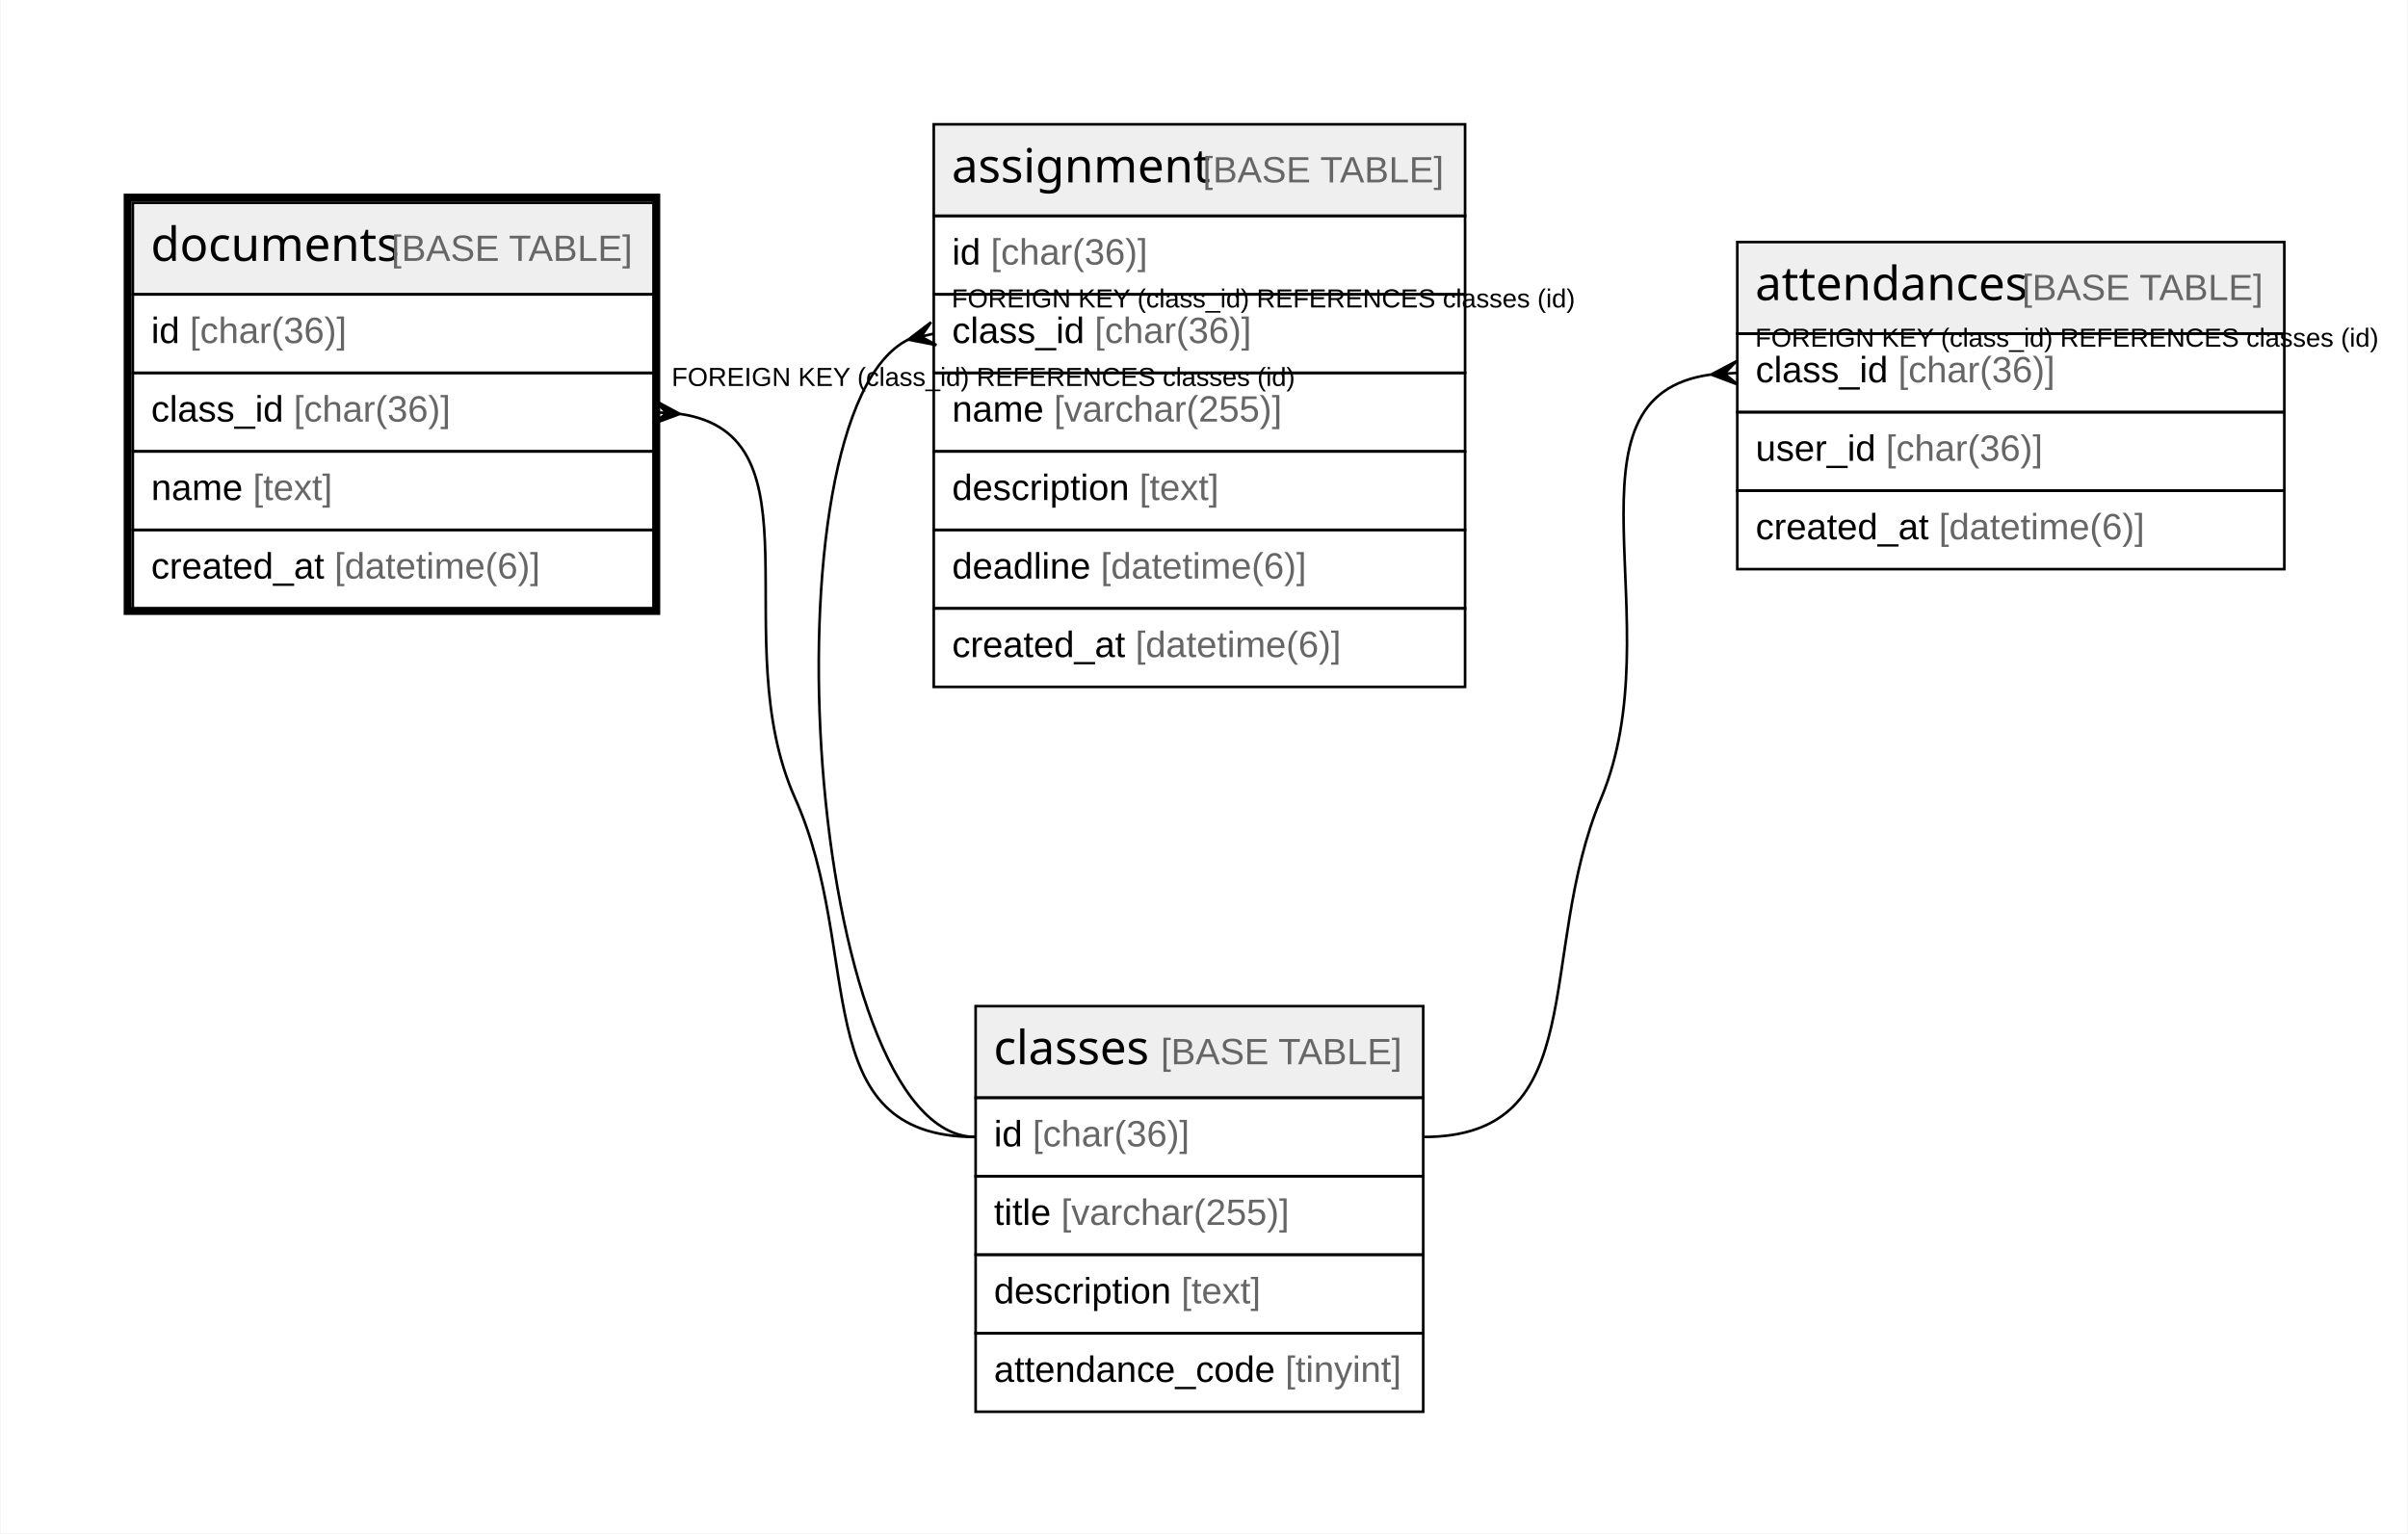
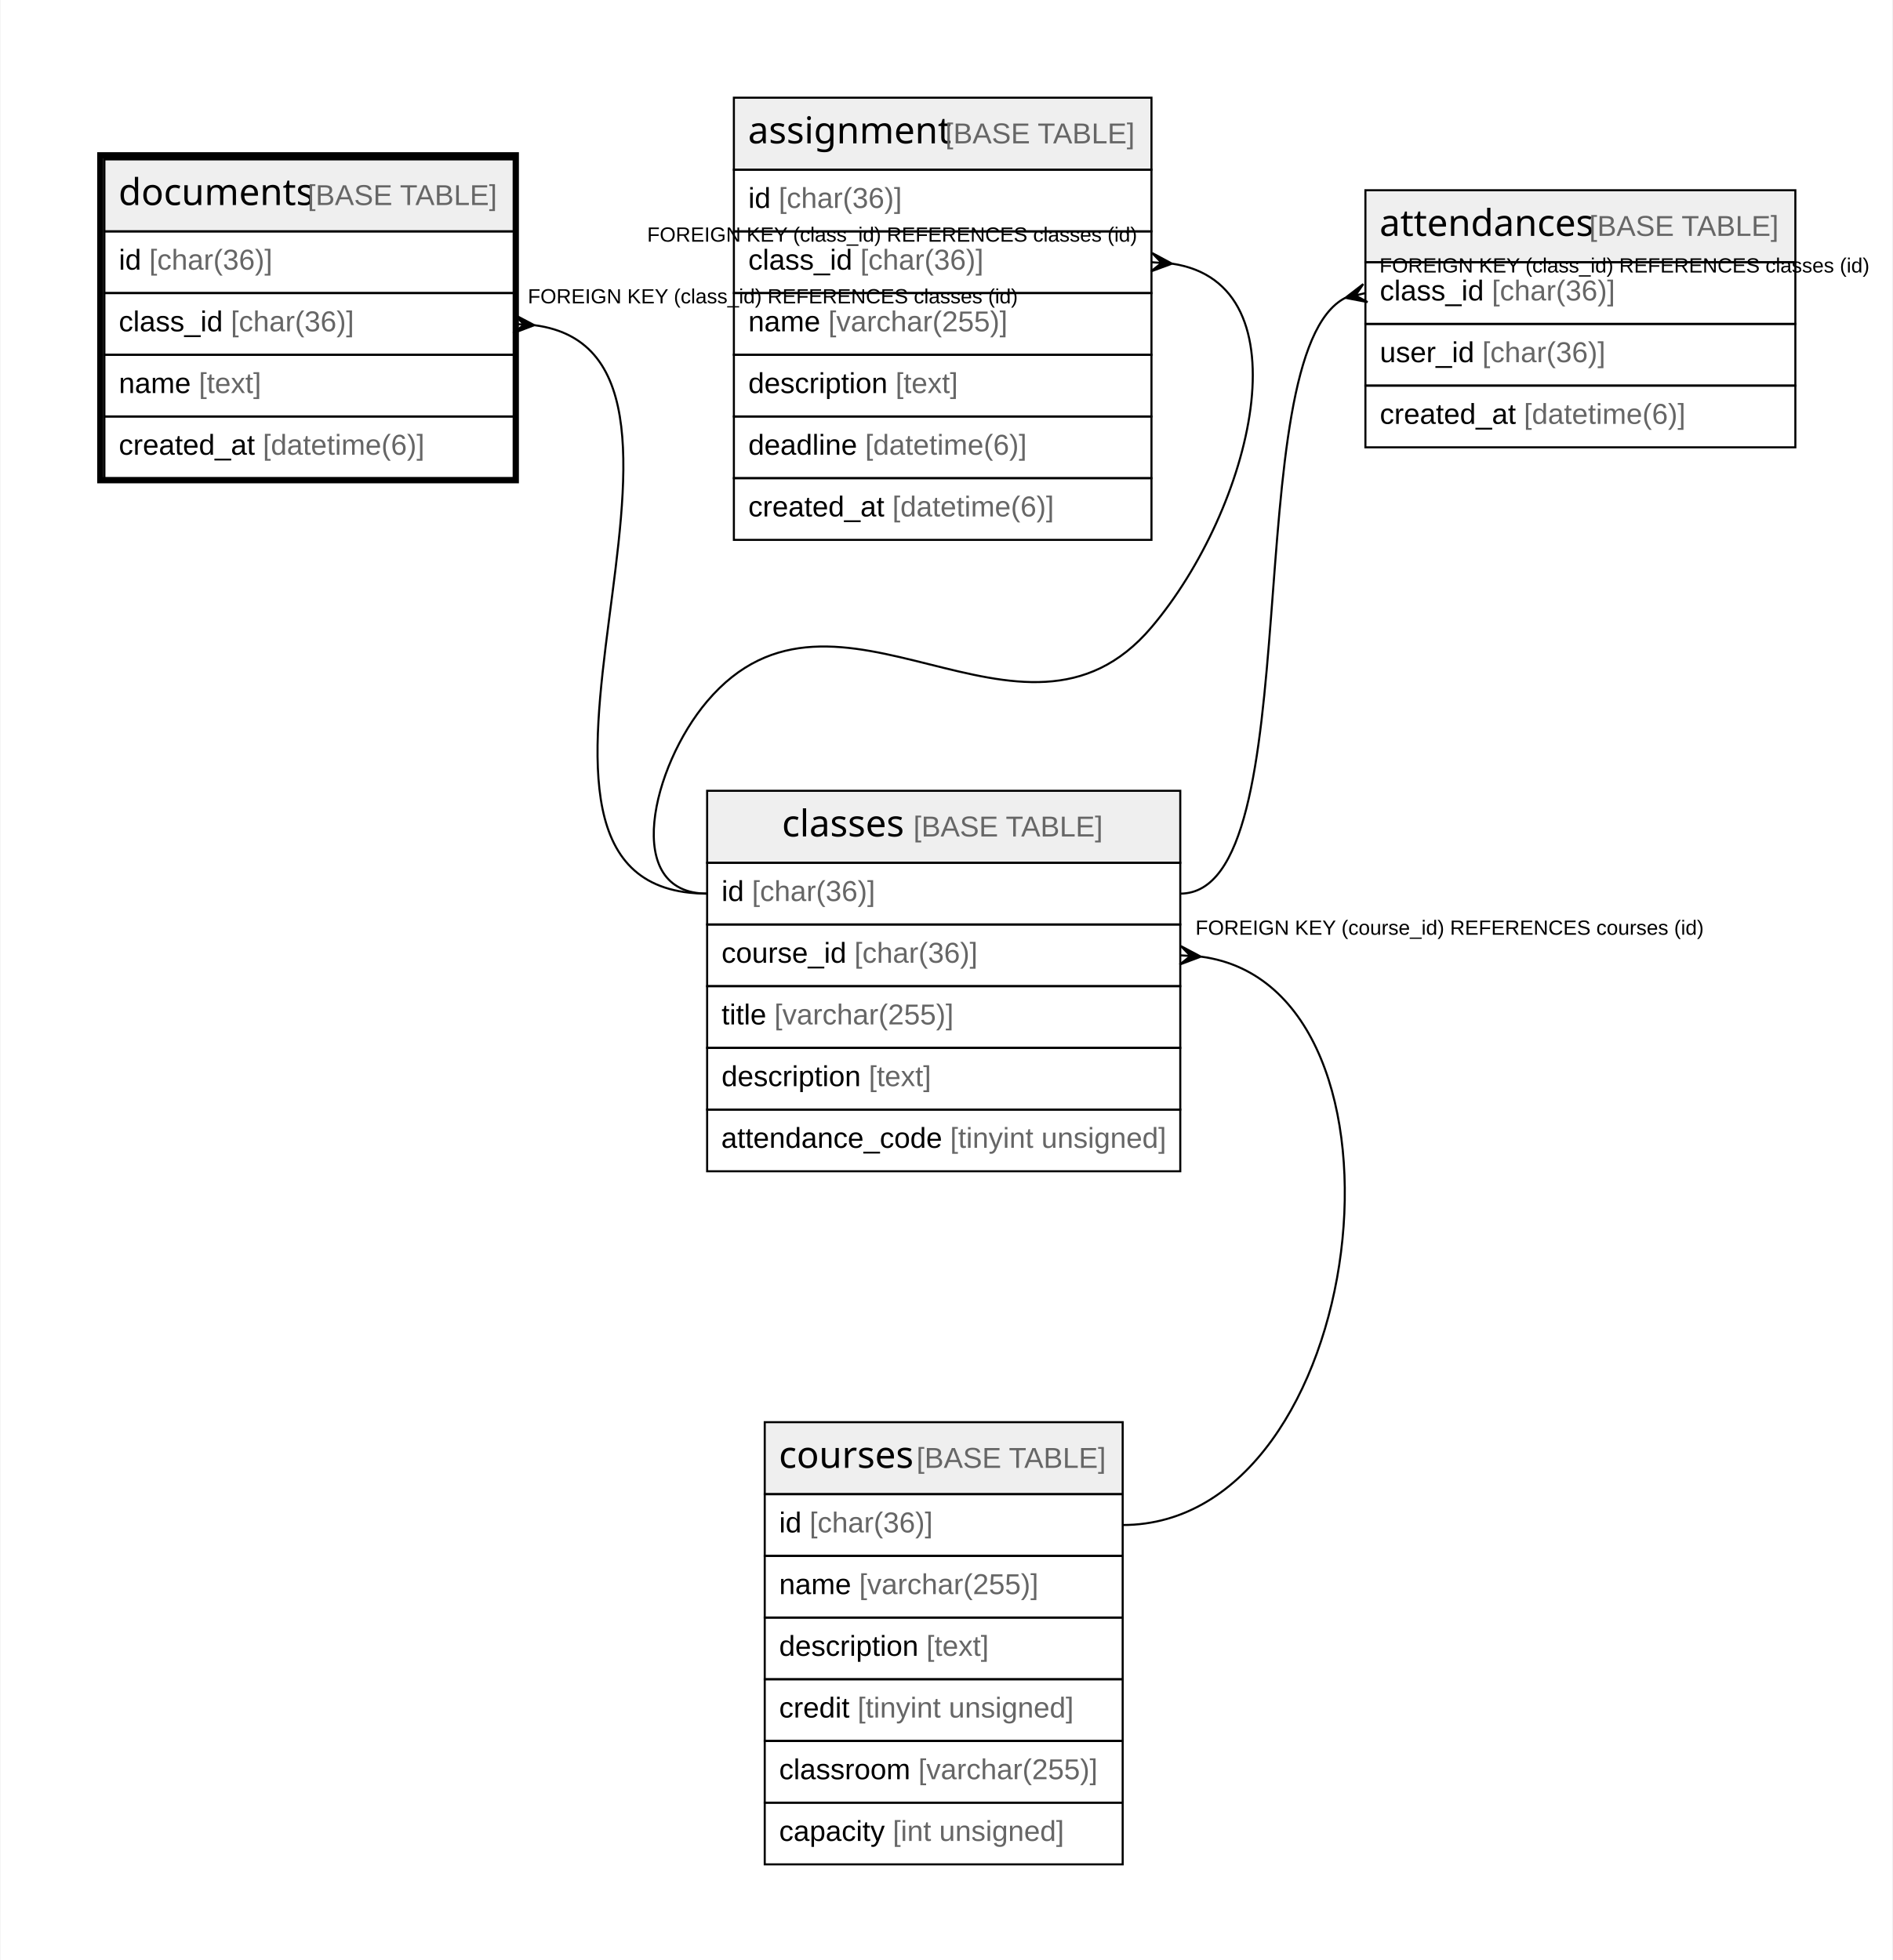
- <svg xmlns="http://www.w3.org/2000/svg" width="920pt" height="586pt" viewBox="0.00 0.00 919.50 586.00">
-   <g id="graph0" class="graph" transform="scale(1 1) rotate(0) translate(4 582)">
-     <polygon fill="#ffffff" stroke="transparent" points="-4,4 -4,-582 915.5,-582 915.5,4 -4,4" />
+ <svg xmlns="http://www.w3.org/2000/svg" width="920pt" height="953pt" viewBox="0.00 0.00 919.50 953.00">
+   <g id="graph0" class="graph" transform="scale(1 1) rotate(0) translate(4 949)">
+     <polygon fill="#ffffff" stroke="transparent" points="-4,4 -4,-949 915.5,-949 915.5,4 -4,4" />
    <g id="node1" class="node">
-       <polygon fill="#efefef" stroke="transparent" points="46.5,-469.5 46.5,-504.5 245.5,-504.5 245.5,-469.5 46.5,-469.5" />
-       <polygon fill="none" stroke="#000000" points="46.5,-469.5 46.5,-504.5 245.5,-504.5 245.5,-469.5 46.5,-469.5" />
-       <text text-anchor="start" x="53.36" y="-482.3" font-family="Arial Bold" font-size="18.00" fill="#000000">documents</text>
-       <text text-anchor="start" x="141.386" y="-482.3" font-family="Arial" font-size="14.00" fill="#000000"> </text>
-       <text text-anchor="start" x="145.276" y="-482.3" font-family="Arial" font-size="14.00" fill="#666666">[BASE TABLE]</text>
-       <polygon fill="none" stroke="#000000" points="46.5,-439.5 46.5,-469.5 245.5,-469.5 245.5,-439.5 46.5,-439.5" />
-       <text text-anchor="start" x="53.5" y="-450.9" font-family="Arial" font-size="14.00" fill="#000000">id </text>
-       <text text-anchor="start" x="68.28" y="-450.9" font-family="Arial" font-size="14.00" fill="#666666">[char(36)]</text>
-       <polygon fill="none" stroke="#000000" points="46.5,-409.5 46.5,-439.5 245.5,-439.5 245.5,-409.5 46.5,-409.5" />
-       <text text-anchor="start" x="53.5" y="-420.9" font-family="Arial" font-size="14.00" fill="#000000">class_id </text>
-       <text text-anchor="start" x="107.952" y="-420.9" font-family="Arial" font-size="14.00" fill="#666666">[char(36)]</text>
-       <polygon fill="none" stroke="#000000" points="46.5,-379.5 46.5,-409.5 245.5,-409.5 245.5,-379.5 46.5,-379.5" />
-       <text text-anchor="start" x="53.5" y="-390.9" font-family="Arial" font-size="14.00" fill="#000000">name </text>
-       <text text-anchor="start" x="92.399" y="-390.9" font-family="Arial" font-size="14.00" fill="#666666">[text]</text>
-       <polygon fill="none" stroke="#000000" points="46.5,-349.5 46.5,-379.5 245.5,-379.5 245.5,-349.5 46.5,-349.5" />
-       <text text-anchor="start" x="53.5" y="-360.9" font-family="Arial" font-size="14.00" fill="#000000">created_at </text>
-       <text text-anchor="start" x="123.528" y="-360.9" font-family="Arial" font-size="14.00" fill="#666666">[datetime(6)]</text>
-       <polygon fill="none" stroke="#000000" stroke-width="3" points="44.5,-348.5 44.5,-506.5 246.5,-506.5 246.5,-348.5 44.5,-348.5" />
+       <polygon fill="#efefef" stroke="transparent" points="46.5,-836.5 46.5,-871.5 245.5,-871.5 245.5,-836.5 46.5,-836.5" />
+       <polygon fill="none" stroke="#000000" points="46.5,-836.5 46.5,-871.5 245.5,-871.5 245.5,-836.5 46.5,-836.5" />
+       <text text-anchor="start" x="53.36" y="-849.3" font-family="Arial Bold" font-size="18.00" fill="#000000">documents</text>
+       <text text-anchor="start" x="141.386" y="-849.3" font-family="Arial" font-size="14.00" fill="#000000"> </text>
+       <text text-anchor="start" x="145.276" y="-849.3" font-family="Arial" font-size="14.00" fill="#666666">[BASE TABLE]</text>
+       <polygon fill="none" stroke="#000000" points="46.5,-806.5 46.5,-836.5 245.5,-836.5 245.5,-806.5 46.5,-806.5" />
+       <text text-anchor="start" x="53.5" y="-817.9" font-family="Arial" font-size="14.00" fill="#000000">id </text>
+       <text text-anchor="start" x="68.28" y="-817.9" font-family="Arial" font-size="14.00" fill="#666666">[char(36)]</text>
+       <polygon fill="none" stroke="#000000" points="46.5,-776.5 46.5,-806.5 245.5,-806.5 245.5,-776.5 46.5,-776.5" />
+       <text text-anchor="start" x="53.5" y="-787.9" font-family="Arial" font-size="14.00" fill="#000000">class_id </text>
+       <text text-anchor="start" x="107.952" y="-787.9" font-family="Arial" font-size="14.00" fill="#666666">[char(36)]</text>
+       <polygon fill="none" stroke="#000000" points="46.5,-746.5 46.5,-776.5 245.5,-776.5 245.5,-746.5 46.5,-746.5" />
+       <text text-anchor="start" x="53.5" y="-757.9" font-family="Arial" font-size="14.00" fill="#000000">name </text>
+       <text text-anchor="start" x="92.399" y="-757.9" font-family="Arial" font-size="14.00" fill="#666666">[text]</text>
+       <polygon fill="none" stroke="#000000" points="46.5,-716.5 46.5,-746.5 245.5,-746.5 245.5,-716.5 46.5,-716.5" />
+       <text text-anchor="start" x="53.5" y="-727.9" font-family="Arial" font-size="14.00" fill="#000000">created_at </text>
+       <text text-anchor="start" x="123.528" y="-727.9" font-family="Arial" font-size="14.00" fill="#666666">[datetime(6)]</text>
+       <polygon fill="none" stroke="#000000" stroke-width="3" points="44.5,-715.5 44.5,-873.5 246.5,-873.5 246.5,-715.5 44.5,-715.5" />
    </g>
    <g id="node2" class="node">
-       <polygon fill="#efefef" stroke="transparent" points="368.5,-162.5 368.5,-197.5 539.5,-197.5 539.5,-162.5 368.5,-162.5" />
-       <polygon fill="none" stroke="#000000" points="368.5,-162.5 368.5,-197.5 539.5,-197.5 539.5,-162.5 368.5,-162.5" />
-       <text text-anchor="start" x="375.37" y="-175.3" font-family="Arial Bold" font-size="18.00" fill="#000000">classes</text>
-       <text text-anchor="start" x="435.376" y="-175.3" font-family="Arial" font-size="14.00" fill="#000000"> </text>
-       <text text-anchor="start" x="439.267" y="-175.3" font-family="Arial" font-size="14.00" fill="#666666">[BASE TABLE]</text>
-       <polygon fill="none" stroke="#000000" points="368.5,-132.5 368.5,-162.5 539.5,-162.5 539.5,-132.5 368.5,-132.5" />
-       <text text-anchor="start" x="375.5" y="-143.9" font-family="Arial" font-size="14.00" fill="#000000">id </text>
-       <text text-anchor="start" x="390.28" y="-143.9" font-family="Arial" font-size="14.00" fill="#666666">[char(36)]</text>
-       <polygon fill="none" stroke="#000000" points="368.5,-102.5 368.5,-132.5 539.5,-132.5 539.5,-102.5 368.5,-102.5" />
-       <text text-anchor="start" x="375.5" y="-113.9" font-family="Arial" font-size="14.00" fill="#000000">title </text>
-       <text text-anchor="start" x="401.168" y="-113.9" font-family="Arial" font-size="14.00" fill="#666666">[varchar(255)]</text>
-       <polygon fill="none" stroke="#000000" points="368.5,-72.5 368.5,-102.5 539.5,-102.5 539.5,-72.5 368.5,-72.5" />
-       <text text-anchor="start" x="375.5" y="-83.9" font-family="Arial" font-size="14.00" fill="#000000">description </text>
-       <text text-anchor="start" x="447.068" y="-83.9" font-family="Arial" font-size="14.00" fill="#666666">[text]</text>
-       <polygon fill="none" stroke="#000000" points="368.5,-42.5 368.5,-72.5 539.5,-72.5 539.5,-42.5 368.5,-42.5" />
-       <text text-anchor="start" x="375.5" y="-53.9" font-family="Arial" font-size="14.00" fill="#000000">attendance_code </text>
-       <text text-anchor="start" x="486.78" y="-53.9" font-family="Arial" font-size="14.00" fill="#666666">[tinyint]</text>
+       <polygon fill="#efefef" stroke="transparent" points="339.5,-529.5 339.5,-564.5 569.5,-564.5 569.5,-529.5 339.5,-529.5" />
+       <polygon fill="none" stroke="#000000" points="339.5,-529.5 339.5,-564.5 569.5,-564.5 569.5,-529.5 339.5,-529.5" />
+       <text text-anchor="start" x="375.87" y="-542.3" font-family="Arial Bold" font-size="18.00" fill="#000000">classes</text>
+       <text text-anchor="start" x="435.876" y="-542.3" font-family="Arial" font-size="14.00" fill="#000000"> </text>
+       <text text-anchor="start" x="439.767" y="-542.3" font-family="Arial" font-size="14.00" fill="#666666">[BASE TABLE]</text>
+       <polygon fill="none" stroke="#000000" points="339.5,-499.5 339.5,-529.5 569.5,-529.5 569.5,-499.5 339.5,-499.5" />
+       <text text-anchor="start" x="346.5" y="-510.9" font-family="Arial" font-size="14.00" fill="#000000">id </text>
+       <text text-anchor="start" x="361.28" y="-510.9" font-family="Arial" font-size="14.00" fill="#666666">[char(36)]</text>
+       <polygon fill="none" stroke="#000000" points="339.5,-469.5 339.5,-499.5 569.5,-499.5 569.5,-469.5 339.5,-469.5" />
+       <text text-anchor="start" x="346.5" y="-480.9" font-family="Arial" font-size="14.00" fill="#000000">course_id </text>
+       <text text-anchor="start" x="411.071" y="-480.9" font-family="Arial" font-size="14.00" fill="#666666">[char(36)]</text>
+       <polygon fill="none" stroke="#000000" points="339.5,-439.5 339.5,-469.5 569.5,-469.5 569.5,-439.5 339.5,-439.5" />
+       <text text-anchor="start" x="346.5" y="-450.9" font-family="Arial" font-size="14.00" fill="#000000">title </text>
+       <text text-anchor="start" x="372.168" y="-450.9" font-family="Arial" font-size="14.00" fill="#666666">[varchar(255)]</text>
+       <polygon fill="none" stroke="#000000" points="339.5,-409.5 339.5,-439.5 569.5,-439.5 569.5,-409.5 339.5,-409.5" />
+       <text text-anchor="start" x="346.5" y="-420.9" font-family="Arial" font-size="14.00" fill="#000000">description </text>
+       <text text-anchor="start" x="418.068" y="-420.9" font-family="Arial" font-size="14.00" fill="#666666">[text]</text>
+       <polygon fill="none" stroke="#000000" points="339.5,-379.5 339.5,-409.5 569.5,-409.5 569.5,-379.5 339.5,-379.5" />
+       <text text-anchor="start" x="346.343" y="-390.9" font-family="Arial" font-size="14.00" fill="#000000">attendance_code </text>
+       <text text-anchor="start" x="457.623" y="-390.9" font-family="Arial" font-size="14.00" fill="#666666">[tinyint unsigned]</text>
    </g>
    <g id="edge1" class="edge">
-       <path fill="none" stroke="#000000" d="M255.62,-423.816C310.842,-415.721 272.52,-337.375 299.5,-277 326.107,-217.459 303.284,-147.5 368.5,-147.5" />
-       <polygon fill="#000000" stroke="#000000" points="255.477,-423.826 245.197,-420.01 250.489,-424.163 245.5,-424.5 245.5,-424.5 245.5,-424.5 250.489,-424.163 245.803,-428.99 255.477,-423.826 255.477,-423.826" />
-       <text text-anchor="start" x="252.334" y="-434.5" font-family="Arial" font-size="10.00" fill="#000000">FOREIGN KEY (class_id) REFERENCES classes (id)</text>
+       <path fill="none" stroke="#000000" d="M255.513,-790.89C366.649,-776.559 213.048,-514.5 339.5,-514.5" />
+       <polygon fill="#000000" stroke="#000000" points="255.482,-790.892 245.226,-787.008 250.491,-791.196 245.5,-791.5 245.5,-791.5 245.5,-791.5 250.491,-791.196 245.774,-795.992 255.482,-790.892 255.482,-790.892" />
+       <text text-anchor="start" x="252.334" y="-801.5" font-family="Arial" font-size="10.00" fill="#000000">FOREIGN KEY (class_id) REFERENCES classes (id)</text>
+     </g>
+     <g id="node5" class="node">
+       <polygon fill="#efefef" stroke="transparent" points="367.5,-222.5 367.5,-257.5 541.5,-257.5 541.5,-222.5 367.5,-222.5" />
+       <polygon fill="none" stroke="#000000" points="367.5,-222.5 367.5,-257.5 541.5,-257.5 541.5,-222.5 367.5,-222.5" />
+       <text text-anchor="start" x="374.368" y="-235.3" font-family="Arial Bold" font-size="18.00" fill="#000000">courses</text>
+       <text text-anchor="start" x="437.378" y="-235.3" font-family="Arial" font-size="14.00" fill="#000000"> </text>
+       <text text-anchor="start" x="441.269" y="-235.3" font-family="Arial" font-size="14.00" fill="#666666">[BASE TABLE]</text>
+       <polygon fill="none" stroke="#000000" points="367.5,-192.5 367.5,-222.5 541.5,-222.5 541.5,-192.5 367.5,-192.5" />
+       <text text-anchor="start" x="374.5" y="-203.9" font-family="Arial" font-size="14.00" fill="#000000">id </text>
+       <text text-anchor="start" x="389.28" y="-203.9" font-family="Arial" font-size="14.00" fill="#666666">[char(36)]</text>
+       <polygon fill="none" stroke="#000000" points="367.5,-162.5 367.5,-192.5 541.5,-192.5 541.5,-162.5 367.5,-162.5" />
+       <text text-anchor="start" x="374.5" y="-173.9" font-family="Arial" font-size="14.00" fill="#000000">name </text>
+       <text text-anchor="start" x="413.399" y="-173.9" font-family="Arial" font-size="14.00" fill="#666666">[varchar(255)]</text>
+       <polygon fill="none" stroke="#000000" points="367.5,-132.5 367.5,-162.5 541.5,-162.5 541.5,-132.5 367.5,-132.5" />
+       <text text-anchor="start" x="374.5" y="-143.9" font-family="Arial" font-size="14.00" fill="#000000">description </text>
+       <text text-anchor="start" x="446.068" y="-143.9" font-family="Arial" font-size="14.00" fill="#666666">[text]</text>
+       <polygon fill="none" stroke="#000000" points="367.5,-102.5 367.5,-132.5 541.5,-132.5 541.5,-102.5 367.5,-102.5" />
+       <text text-anchor="start" x="374.5" y="-113.9" font-family="Arial" font-size="14.00" fill="#000000">credit </text>
+       <text text-anchor="start" x="412.614" y="-113.9" font-family="Arial" font-size="14.00" fill="#666666">[tinyint unsigned]</text>
+       <polygon fill="none" stroke="#000000" points="367.5,-72.5 367.5,-102.5 541.5,-102.5 541.5,-72.5 367.5,-72.5" />
+       <text text-anchor="start" x="374.5" y="-83.9" font-family="Arial" font-size="14.00" fill="#000000">classroom </text>
+       <text text-anchor="start" x="442.166" y="-83.9" font-family="Arial" font-size="14.00" fill="#666666">[varchar(255)]</text>
+       <polygon fill="none" stroke="#000000" points="367.5,-42.5 367.5,-72.5 541.5,-72.5 541.5,-42.5 367.5,-42.5" />
+       <text text-anchor="start" x="374.5" y="-53.9" font-family="Arial" font-size="14.00" fill="#000000">capacity </text>
+       <text text-anchor="start" x="429.736" y="-53.9" font-family="Arial" font-size="14.00" fill="#666666">[int unsigned]</text>
+     </g>
+     <g id="edge4" class="edge">
+       <path fill="none" stroke="#000000" d="M579.649,-483.846C691.576,-469.033 661.734,-207.5 541.5,-207.5" />
+       <polygon fill="#000000" stroke="#000000" points="579.479,-483.857 569.211,-480.009 574.49,-484.178 569.5,-484.5 569.5,-484.5 569.5,-484.5 574.49,-484.178 569.789,-488.991 579.479,-483.857 579.479,-483.857" />
+       <text text-anchor="start" x="576.886" y="-494.5" font-family="Arial" font-size="10.00" fill="#000000">FOREIGN KEY (course_id) REFERENCES courses (id)</text>
    </g>
    <g id="node3" class="node">
-       <polygon fill="#efefef" stroke="transparent" points="352.5,-499.5 352.5,-534.5 555.5,-534.5 555.5,-499.5 352.5,-499.5" />
-       <polygon fill="none" stroke="#000000" points="352.5,-499.5 352.5,-534.5 555.5,-534.5 555.5,-499.5 352.5,-499.5" />
-       <text text-anchor="start" x="359.363" y="-512.3" font-family="Arial Bold" font-size="18.00" fill="#000000">assignment</text>
-       <text text-anchor="start" x="451.383" y="-512.3" font-family="Arial" font-size="14.00" fill="#000000"> </text>
-       <text text-anchor="start" x="455.274" y="-512.3" font-family="Arial" font-size="14.00" fill="#666666">[BASE TABLE]</text>
-       <polygon fill="none" stroke="#000000" points="352.5,-469.5 352.5,-499.5 555.5,-499.5 555.5,-469.5 352.5,-469.5" />
-       <text text-anchor="start" x="359.5" y="-480.9" font-family="Arial" font-size="14.00" fill="#000000">id </text>
-       <text text-anchor="start" x="374.28" y="-480.9" font-family="Arial" font-size="14.00" fill="#666666">[char(36)]</text>
-       <polygon fill="none" stroke="#000000" points="352.5,-439.5 352.5,-469.5 555.5,-469.5 555.5,-439.5 352.5,-439.5" />
-       <text text-anchor="start" x="359.5" y="-450.9" font-family="Arial" font-size="14.00" fill="#000000">class_id </text>
-       <text text-anchor="start" x="413.952" y="-450.9" font-family="Arial" font-size="14.00" fill="#666666">[char(36)]</text>
-       <polygon fill="none" stroke="#000000" points="352.5,-409.5 352.5,-439.5 555.5,-439.5 555.5,-409.5 352.5,-409.5" />
-       <text text-anchor="start" x="359.5" y="-420.9" font-family="Arial" font-size="14.00" fill="#000000">name </text>
-       <text text-anchor="start" x="398.399" y="-420.9" font-family="Arial" font-size="14.00" fill="#666666">[varchar(255)]</text>
-       <polygon fill="none" stroke="#000000" points="352.5,-379.5 352.5,-409.5 555.5,-409.5 555.5,-379.5 352.5,-379.5" />
-       <text text-anchor="start" x="359.5" y="-390.9" font-family="Arial" font-size="14.00" fill="#000000">description </text>
-       <text text-anchor="start" x="431.068" y="-390.9" font-family="Arial" font-size="14.00" fill="#666666">[text]</text>
-       <polygon fill="none" stroke="#000000" points="352.5,-349.5 352.5,-379.5 555.5,-379.5 555.5,-349.5 352.5,-349.5" />
-       <text text-anchor="start" x="359.5" y="-360.9" font-family="Arial" font-size="14.00" fill="#000000">deadline </text>
-       <text text-anchor="start" x="416.299" y="-360.9" font-family="Arial" font-size="14.00" fill="#666666">[datetime(6)]</text>
-       <polygon fill="none" stroke="#000000" points="352.5,-319.5 352.5,-349.5 555.5,-349.5 555.5,-319.5 352.5,-319.5" />
-       <text text-anchor="start" x="359.5" y="-330.9" font-family="Arial" font-size="14.00" fill="#000000">created_at </text>
-       <text text-anchor="start" x="429.528" y="-330.9" font-family="Arial" font-size="14.00" fill="#666666">[datetime(6)]</text>
+       <polygon fill="#efefef" stroke="transparent" points="352.5,-866.5 352.5,-901.5 555.5,-901.5 555.5,-866.5 352.5,-866.5" />
+       <polygon fill="none" stroke="#000000" points="352.5,-866.5 352.5,-901.5 555.5,-901.5 555.5,-866.5 352.5,-866.5" />
+       <text text-anchor="start" x="359.363" y="-879.3" font-family="Arial Bold" font-size="18.00" fill="#000000">assignment</text>
+       <text text-anchor="start" x="451.383" y="-879.3" font-family="Arial" font-size="14.00" fill="#000000"> </text>
+       <text text-anchor="start" x="455.274" y="-879.3" font-family="Arial" font-size="14.00" fill="#666666">[BASE TABLE]</text>
+       <polygon fill="none" stroke="#000000" points="352.5,-836.5 352.5,-866.5 555.5,-866.5 555.5,-836.5 352.5,-836.5" />
+       <text text-anchor="start" x="359.5" y="-847.9" font-family="Arial" font-size="14.00" fill="#000000">id </text>
+       <text text-anchor="start" x="374.28" y="-847.9" font-family="Arial" font-size="14.00" fill="#666666">[char(36)]</text>
+       <polygon fill="none" stroke="#000000" points="352.5,-806.5 352.5,-836.5 555.5,-836.5 555.5,-806.5 352.5,-806.5" />
+       <text text-anchor="start" x="359.5" y="-817.9" font-family="Arial" font-size="14.00" fill="#000000">class_id </text>
+       <text text-anchor="start" x="413.952" y="-817.9" font-family="Arial" font-size="14.00" fill="#666666">[char(36)]</text>
+       <polygon fill="none" stroke="#000000" points="352.5,-776.5 352.5,-806.5 555.5,-806.5 555.5,-776.5 352.5,-776.5" />
+       <text text-anchor="start" x="359.5" y="-787.9" font-family="Arial" font-size="14.00" fill="#000000">name </text>
+       <text text-anchor="start" x="398.399" y="-787.9" font-family="Arial" font-size="14.00" fill="#666666">[varchar(255)]</text>
+       <polygon fill="none" stroke="#000000" points="352.5,-746.5 352.5,-776.5 555.5,-776.5 555.5,-746.5 352.5,-746.5" />
+       <text text-anchor="start" x="359.5" y="-757.9" font-family="Arial" font-size="14.00" fill="#000000">description </text>
+       <text text-anchor="start" x="431.068" y="-757.9" font-family="Arial" font-size="14.00" fill="#666666">[text]</text>
+       <polygon fill="none" stroke="#000000" points="352.5,-716.5 352.5,-746.5 555.5,-746.5 555.5,-716.5 352.5,-716.5" />
+       <text text-anchor="start" x="359.5" y="-727.9" font-family="Arial" font-size="14.00" fill="#000000">deadline </text>
+       <text text-anchor="start" x="416.299" y="-727.9" font-family="Arial" font-size="14.00" fill="#666666">[datetime(6)]</text>
+       <polygon fill="none" stroke="#000000" points="352.5,-686.5 352.5,-716.5 555.5,-716.5 555.5,-686.5 352.5,-686.5" />
+       <text text-anchor="start" x="359.5" y="-697.9" font-family="Arial" font-size="14.00" fill="#000000">created_at </text>
+       <text text-anchor="start" x="429.528" y="-697.9" font-family="Arial" font-size="14.00" fill="#666666">[datetime(6)]</text>
    </g>
    <g id="edge2" class="edge">
-       <path fill="none" stroke="#000000" d="M342.741,-452.205C285.945,-424.112 303.654,-147.5 368.5,-147.5" />
-       <polygon fill="#000000" stroke="#000000" points="342.765,-452.211 351.47,-458.88 347.633,-453.356 352.5,-454.5 352.5,-454.5 352.5,-454.5 347.633,-453.356 353.53,-450.12 342.765,-452.211 342.765,-452.211" />
-       <text text-anchor="start" x="359.334" y="-464.5" font-family="Arial" font-size="10.00" fill="#000000">FOREIGN KEY (class_id) REFERENCES classes (id)</text>
+       <path fill="none" stroke="#000000" d="M565.493,-820.806C631.836,-811.076 604.201,-701.49 555.5,-644 492.592,-569.74 402.408,-682.26 339.5,-608 312.639,-576.292 297.944,-514.5 339.5,-514.5" />
+       <polygon fill="#000000" stroke="#000000" points="565.476,-820.807 555.188,-817.011 560.488,-821.153 555.5,-821.5 555.5,-821.5 555.5,-821.5 560.488,-821.153 555.812,-825.989 565.476,-820.807 565.476,-820.807" />
+       <text text-anchor="start" x="310.334" y="-831.5" font-family="Arial" font-size="10.00" fill="#000000">FOREIGN KEY (class_id) REFERENCES classes (id)</text>
    </g>
    <g id="node4" class="node">
-       <polygon fill="#efefef" stroke="transparent" points="659.5,-454.5 659.5,-489.5 868.5,-489.5 868.5,-454.5 659.5,-454.5" />
-       <polygon fill="none" stroke="#000000" points="659.5,-454.5 659.5,-489.5 868.5,-489.5 868.5,-454.5 659.5,-454.5" />
-       <text text-anchor="start" x="666.349" y="-467.3" font-family="Arial Bold" font-size="18.00" fill="#000000">attendances</text>
-       <text text-anchor="start" x="764.397" y="-467.3" font-family="Arial" font-size="14.00" fill="#000000"> </text>
-       <text text-anchor="start" x="768.288" y="-467.3" font-family="Arial" font-size="14.00" fill="#666666">[BASE TABLE]</text>
-       <polygon fill="none" stroke="#000000" points="659.5,-424.5 659.5,-454.5 868.5,-454.5 868.5,-424.5 659.5,-424.5" />
-       <text text-anchor="start" x="666.5" y="-435.9" font-family="Arial" font-size="14.00" fill="#000000">class_id </text>
-       <text text-anchor="start" x="720.952" y="-435.9" font-family="Arial" font-size="14.00" fill="#666666">[char(36)]</text>
-       <polygon fill="none" stroke="#000000" points="659.5,-394.5 659.5,-424.5 868.5,-424.5 868.5,-394.5 659.5,-394.5" />
-       <text text-anchor="start" x="666.5" y="-405.9" font-family="Arial" font-size="14.00" fill="#000000">user_id </text>
-       <text text-anchor="start" x="716.288" y="-405.9" font-family="Arial" font-size="14.00" fill="#666666">[char(36)]</text>
-       <polygon fill="none" stroke="#000000" points="659.5,-364.5 659.5,-394.5 868.5,-394.5 868.5,-364.5 659.5,-364.5" />
-       <text text-anchor="start" x="666.5" y="-375.9" font-family="Arial" font-size="14.00" fill="#000000">created_at </text>
-       <text text-anchor="start" x="736.528" y="-375.9" font-family="Arial" font-size="14.00" fill="#666666">[datetime(6)]</text>
+       <polygon fill="#efefef" stroke="transparent" points="659.5,-821.5 659.5,-856.5 868.5,-856.5 868.5,-821.5 659.5,-821.5" />
+       <polygon fill="none" stroke="#000000" points="659.5,-821.5 659.5,-856.5 868.5,-856.5 868.5,-821.5 659.5,-821.5" />
+       <text text-anchor="start" x="666.349" y="-834.3" font-family="Arial Bold" font-size="18.00" fill="#000000">attendances</text>
+       <text text-anchor="start" x="764.397" y="-834.3" font-family="Arial" font-size="14.00" fill="#000000"> </text>
+       <text text-anchor="start" x="768.288" y="-834.3" font-family="Arial" font-size="14.00" fill="#666666">[BASE TABLE]</text>
+       <polygon fill="none" stroke="#000000" points="659.5,-791.5 659.5,-821.5 868.5,-821.5 868.5,-791.5 659.5,-791.5" />
+       <text text-anchor="start" x="666.5" y="-802.9" font-family="Arial" font-size="14.00" fill="#000000">class_id </text>
+       <text text-anchor="start" x="720.952" y="-802.9" font-family="Arial" font-size="14.00" fill="#666666">[char(36)]</text>
+       <polygon fill="none" stroke="#000000" points="659.5,-761.5 659.5,-791.5 868.5,-791.5 868.5,-761.5 659.5,-761.5" />
+       <text text-anchor="start" x="666.5" y="-772.9" font-family="Arial" font-size="14.00" fill="#000000">user_id </text>
+       <text text-anchor="start" x="716.288" y="-772.9" font-family="Arial" font-size="14.00" fill="#666666">[char(36)]</text>
+       <polygon fill="none" stroke="#000000" points="659.5,-731.5 659.5,-761.5 868.5,-761.5 868.5,-731.5 659.5,-731.5" />
+       <text text-anchor="start" x="666.5" y="-742.9" font-family="Arial" font-size="14.00" fill="#000000">created_at </text>
+       <text text-anchor="start" x="736.528" y="-742.9" font-family="Arial" font-size="14.00" fill="#666666">[datetime(6)]</text>
    </g>
    <g id="edge3" class="edge">
-       <path fill="none" stroke="#000000" d="M649.29,-438.851C588.661,-430.515 635.362,-343.528 607.5,-277 582.388,-217.038 604.508,-147.5 539.5,-147.5" />
-       <polygon fill="#000000" stroke="#000000" points="649.52,-438.866 659.215,-443.991 654.51,-439.183 659.5,-439.5 659.5,-439.5 659.5,-439.5 654.51,-439.183 659.785,-435.009 649.52,-438.866 649.52,-438.866" />
-       <text text-anchor="start" x="666.335" y="-449.5" font-family="Arial" font-size="10.00" fill="#000000">FOREIGN KEY (class_id) REFERENCES classes (id)</text>
+       <path fill="none" stroke="#000000" d="M649.673,-804.15C596.113,-776.515 633.82,-514.5 569.5,-514.5" />
+       <polygon fill="#000000" stroke="#000000" points="649.774,-804.174 658.453,-810.877 654.637,-805.337 659.5,-806.5 659.5,-806.5 659.5,-806.5 654.637,-805.337 660.547,-802.123 649.774,-804.174 649.774,-804.174" />
+       <text text-anchor="start" x="666.335" y="-816.5" font-family="Arial" font-size="10.00" fill="#000000">FOREIGN KEY (class_id) REFERENCES classes (id)</text>
    </g>
  </g>
</svg>
